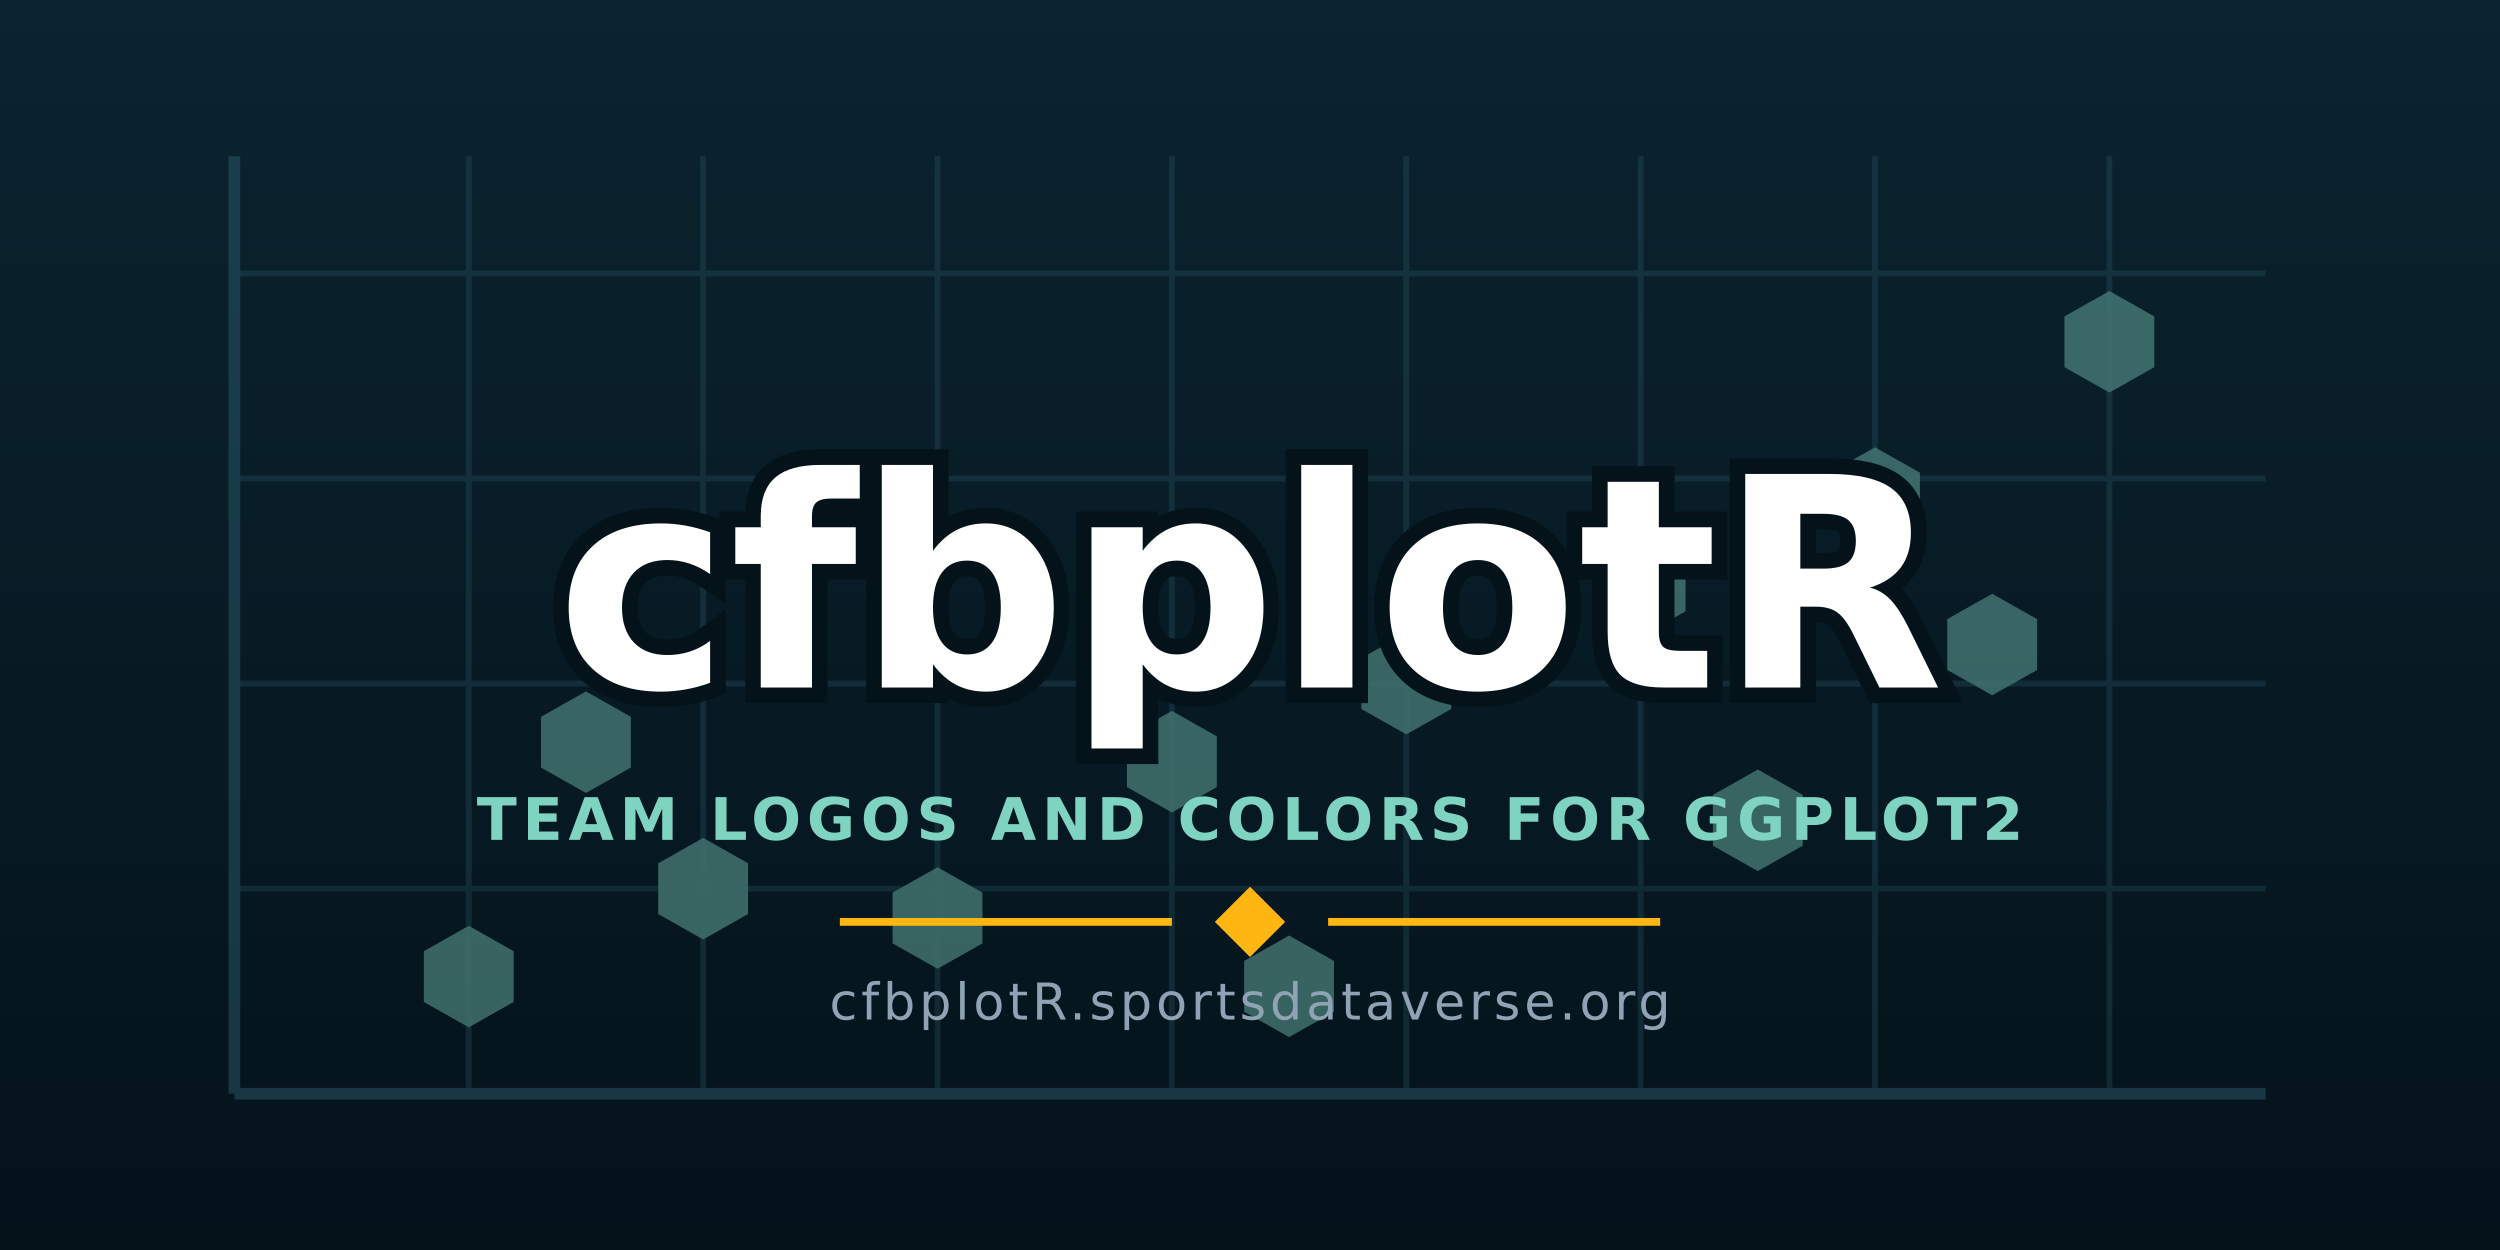
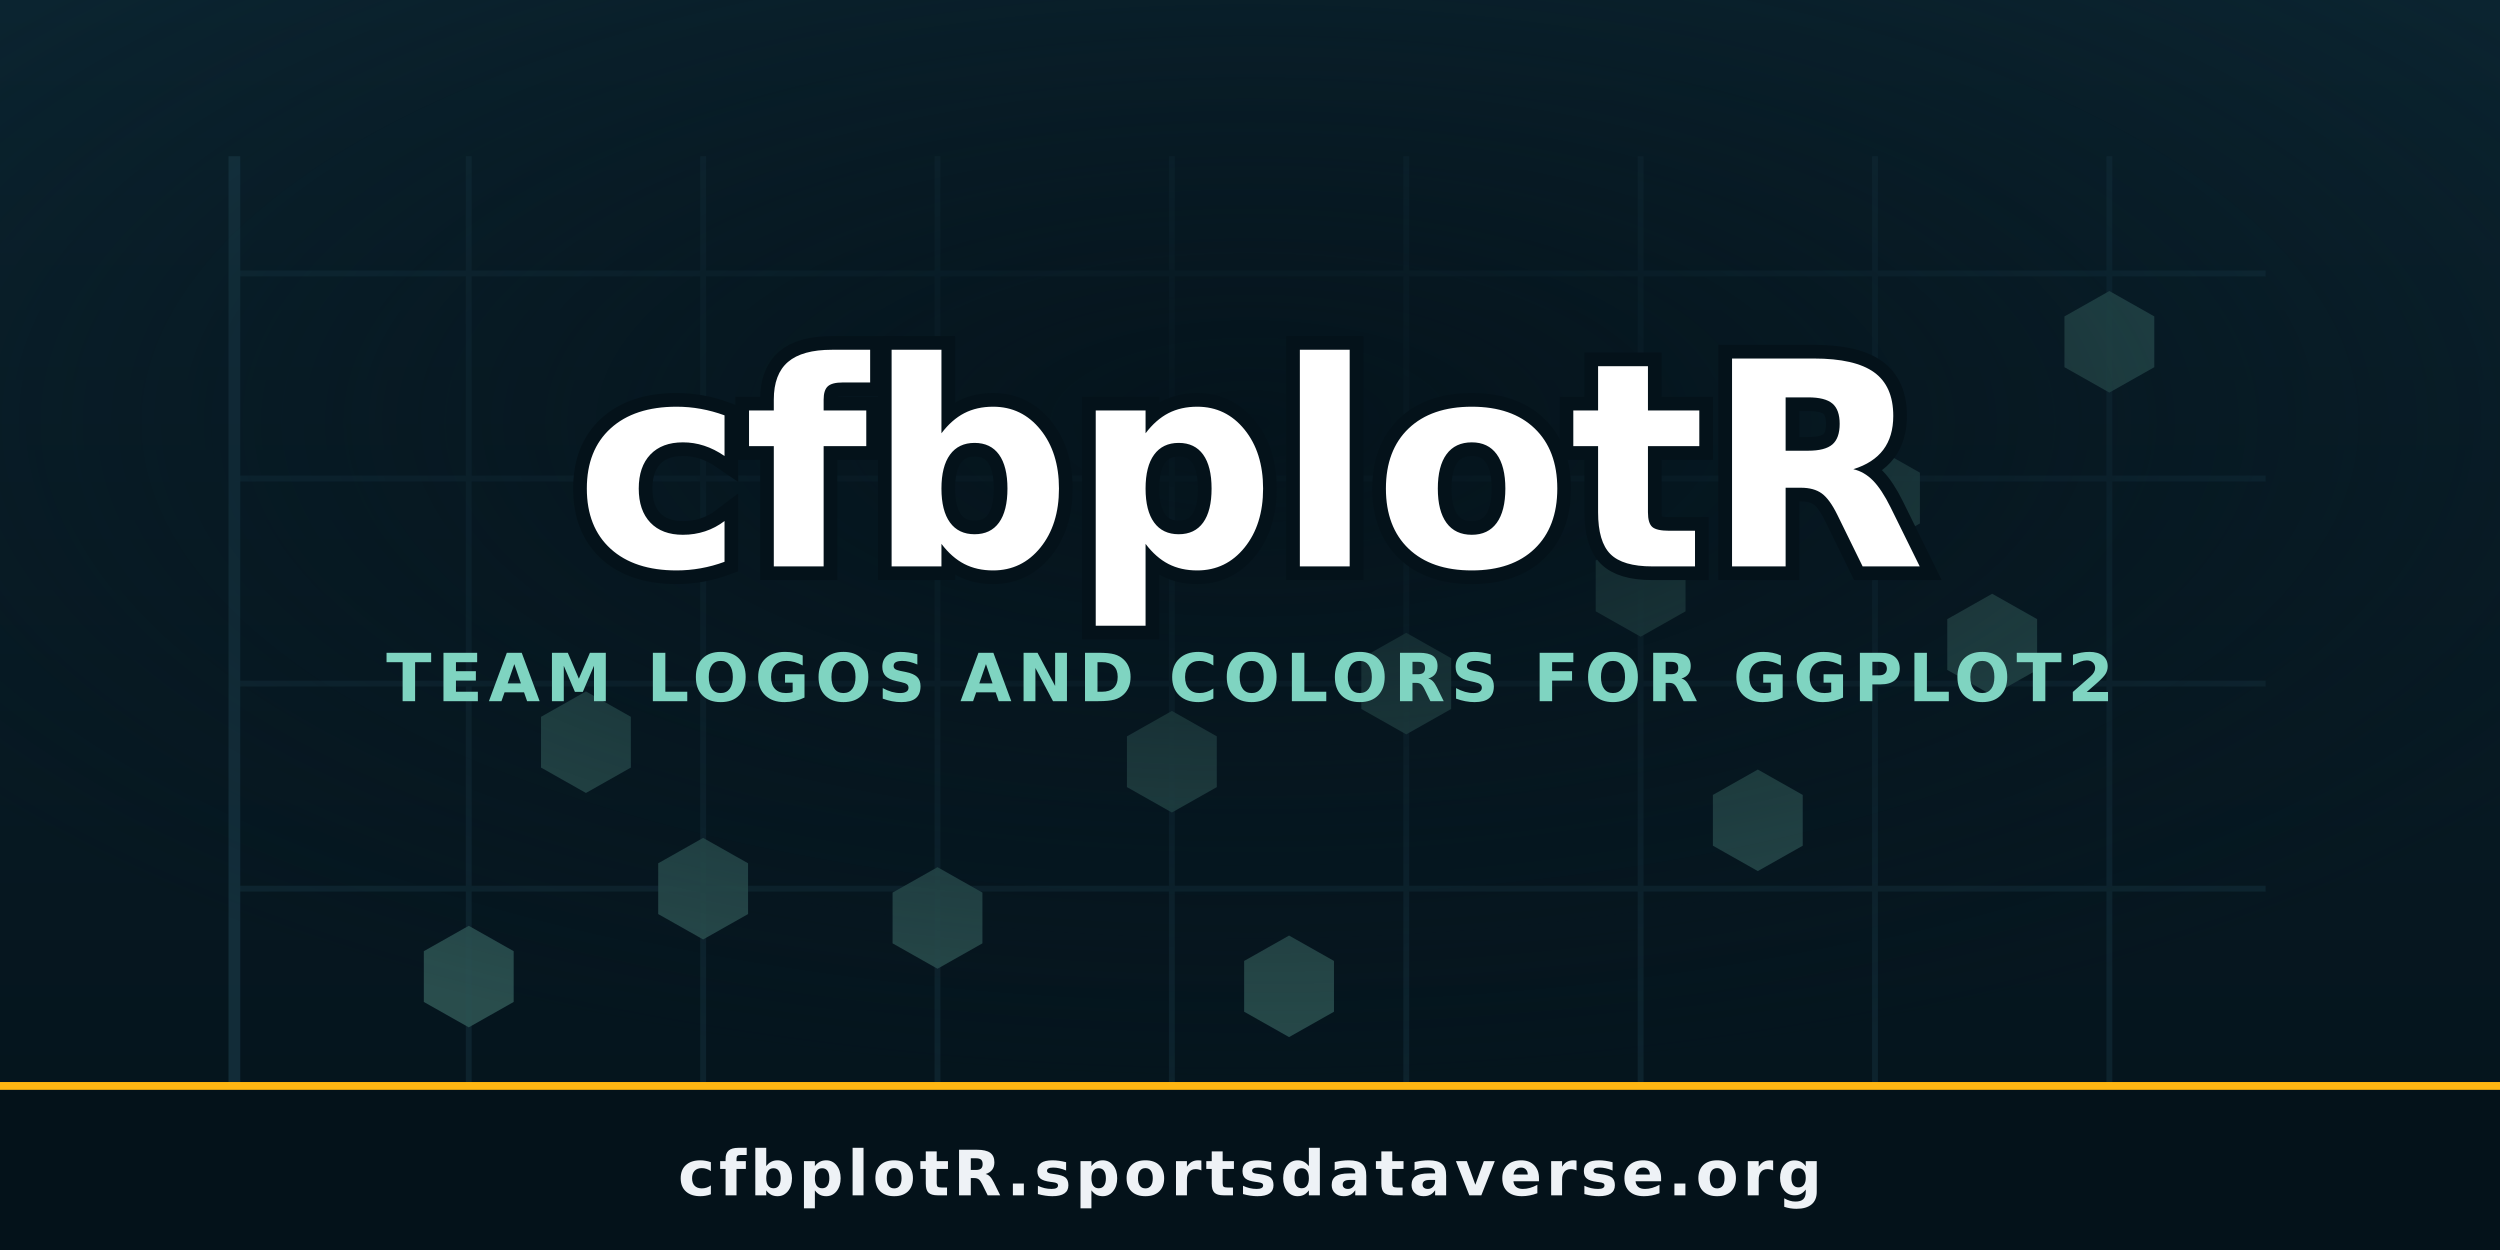
<svg xmlns="http://www.w3.org/2000/svg" width="1280" height="640" viewBox="0 0 1280 640">
  <defs>
    <linearGradient id="field" x1="0" y1="0" x2="0" y2="1">
      <stop offset="0%" stop-color="#0B2430" />
      <stop offset="100%" stop-color="#04121A" />
    </linearGradient>
+     <radialGradient id="focus" cx="50%" cy="39%" r="62%">
+       <stop offset="0%" stop-color="#04121A" stop-opacity="0.86" />
+       <stop offset="100%" stop-color="#04121A" stop-opacity="0" />
+     </radialGradient>
  </defs>
  <rect width="1280" height="640" fill="url(#field)" />
-   <g opacity="0.45">
+   <g opacity="0.32">
    <g stroke="#2F5F72" stroke-width="6" fill="none">
      <path d="M120,560 H1160" />
      <path d="M120,80 V560" />
    </g>
    <g stroke="#2F5F72" stroke-width="3" fill="none" opacity="0.6">
      <path d="M120,140 H1160" />
      <path d="M120,245 H1160" />
      <path d="M120,350 H1160" />
      <path d="M120,455 H1160" />
      <path d="M120,560 H1160" />
      <path d="M240,80 V560" />
      <path d="M360,80 V560" />
      <path d="M480,80 V560" />
      <path d="M600,80 V560" />
      <path d="M720,80 V560" />
      <path d="M840,80 V560" />
      <path d="M960,80 V560" />
      <path d="M1080,80 V560" />
    </g>
    <g fill="#7FD4C1" opacity="0.9">
      <polygon points="240,474 263,487 263,513 240,526 217,513 217,487" />
      <polygon points="360,429 383,442 383,468 360,481 337,468 337,442" />
      <polygon points="480,444 503,457 503,483 480,496 457,483 457,457" />
      <polygon points="600,364 623,377 623,403 600,416 577,403 577,377" />
      <polygon points="720,324 743,337 743,363 720,376 697,363 697,337" />
      <polygon points="840,274 863,287 863,313 840,326 817,313 817,287" />
      <polygon points="960,229 983,242 983,268 960,281 937,268 937,242" />
      <polygon points="1080,149 1103,162 1103,188 1080,201 1057,188 1057,162" />
      <polygon points="300,354 323,367 323,393 300,406 277,393 277,367" />
      <polygon points="660,479 683,492 683,518 660,531 637,518 637,492" />
      <polygon points="900,394 923,407 923,433 900,446 877,433 877,407" />
      <polygon points="1020,304 1043,317 1043,343 1020,356 997,343 997,317" />
    </g>
  </g>
-   <text x="640" y="352" text-anchor="middle" font-family="'DejaVu Sans','Segoe UI',Verdana,sans-serif" font-size="150" font-weight="700" stroke="#04121A" stroke-width="16" paint-order="stroke">
+   <rect width="1280" height="554" fill="url(#focus)" />
+   <text x="640" y="290" text-anchor="middle" font-family="'DejaVu Sans','Segoe UI',Verdana,sans-serif" font-size="146" font-weight="700" stroke="#04121A" stroke-width="14" paint-order="stroke">
    <tspan fill="#FFFFFF">cfbplotR</tspan>
  </text>
-   <text x="640" y="430" text-anchor="middle" font-family="'DejaVu Sans','Segoe UI',Verdana,sans-serif" font-size="30" font-weight="600" fill="#7FD4C1" letter-spacing="3">TEAM LOGOS AND COLORS FOR GGPLOT2</text>
-   <rect x="430" y="470" width="170" height="4" fill="#FFB612" />
-   <rect x="680" y="470" width="170" height="4" fill="#FFB612" />
-   <polygon points="640,454 658,472 640,490 622,472" fill="#FFB612" />
-   <text x="640" y="522" text-anchor="middle" font-family="'DejaVu Sans','Segoe UI',Verdana,sans-serif" font-size="26" font-weight="400" fill="#8FA3B5" letter-spacing="2">cfbplotR.sportsdataverse.org</text>
+   <text x="640" y="359" text-anchor="middle" font-family="'DejaVu Sans','Segoe UI',Verdana,sans-serif" font-size="34" font-weight="600" fill="#7FD4C1" letter-spacing="3">TEAM LOGOS AND COLORS FOR GGPLOT2</text>
+   <rect x="0" y="554" width="1280" height="86" fill="#04121A" />
+   <rect x="0" y="554" width="1280" height="4" fill="#FFB612" />
+   <text x="640" y="612" text-anchor="middle" font-family="'DejaVu Sans','Segoe UI',Verdana,sans-serif" font-size="32" font-weight="600" fill="#EEF2F6" letter-spacing="2">cfbplotR.sportsdataverse.org</text>
</svg>
